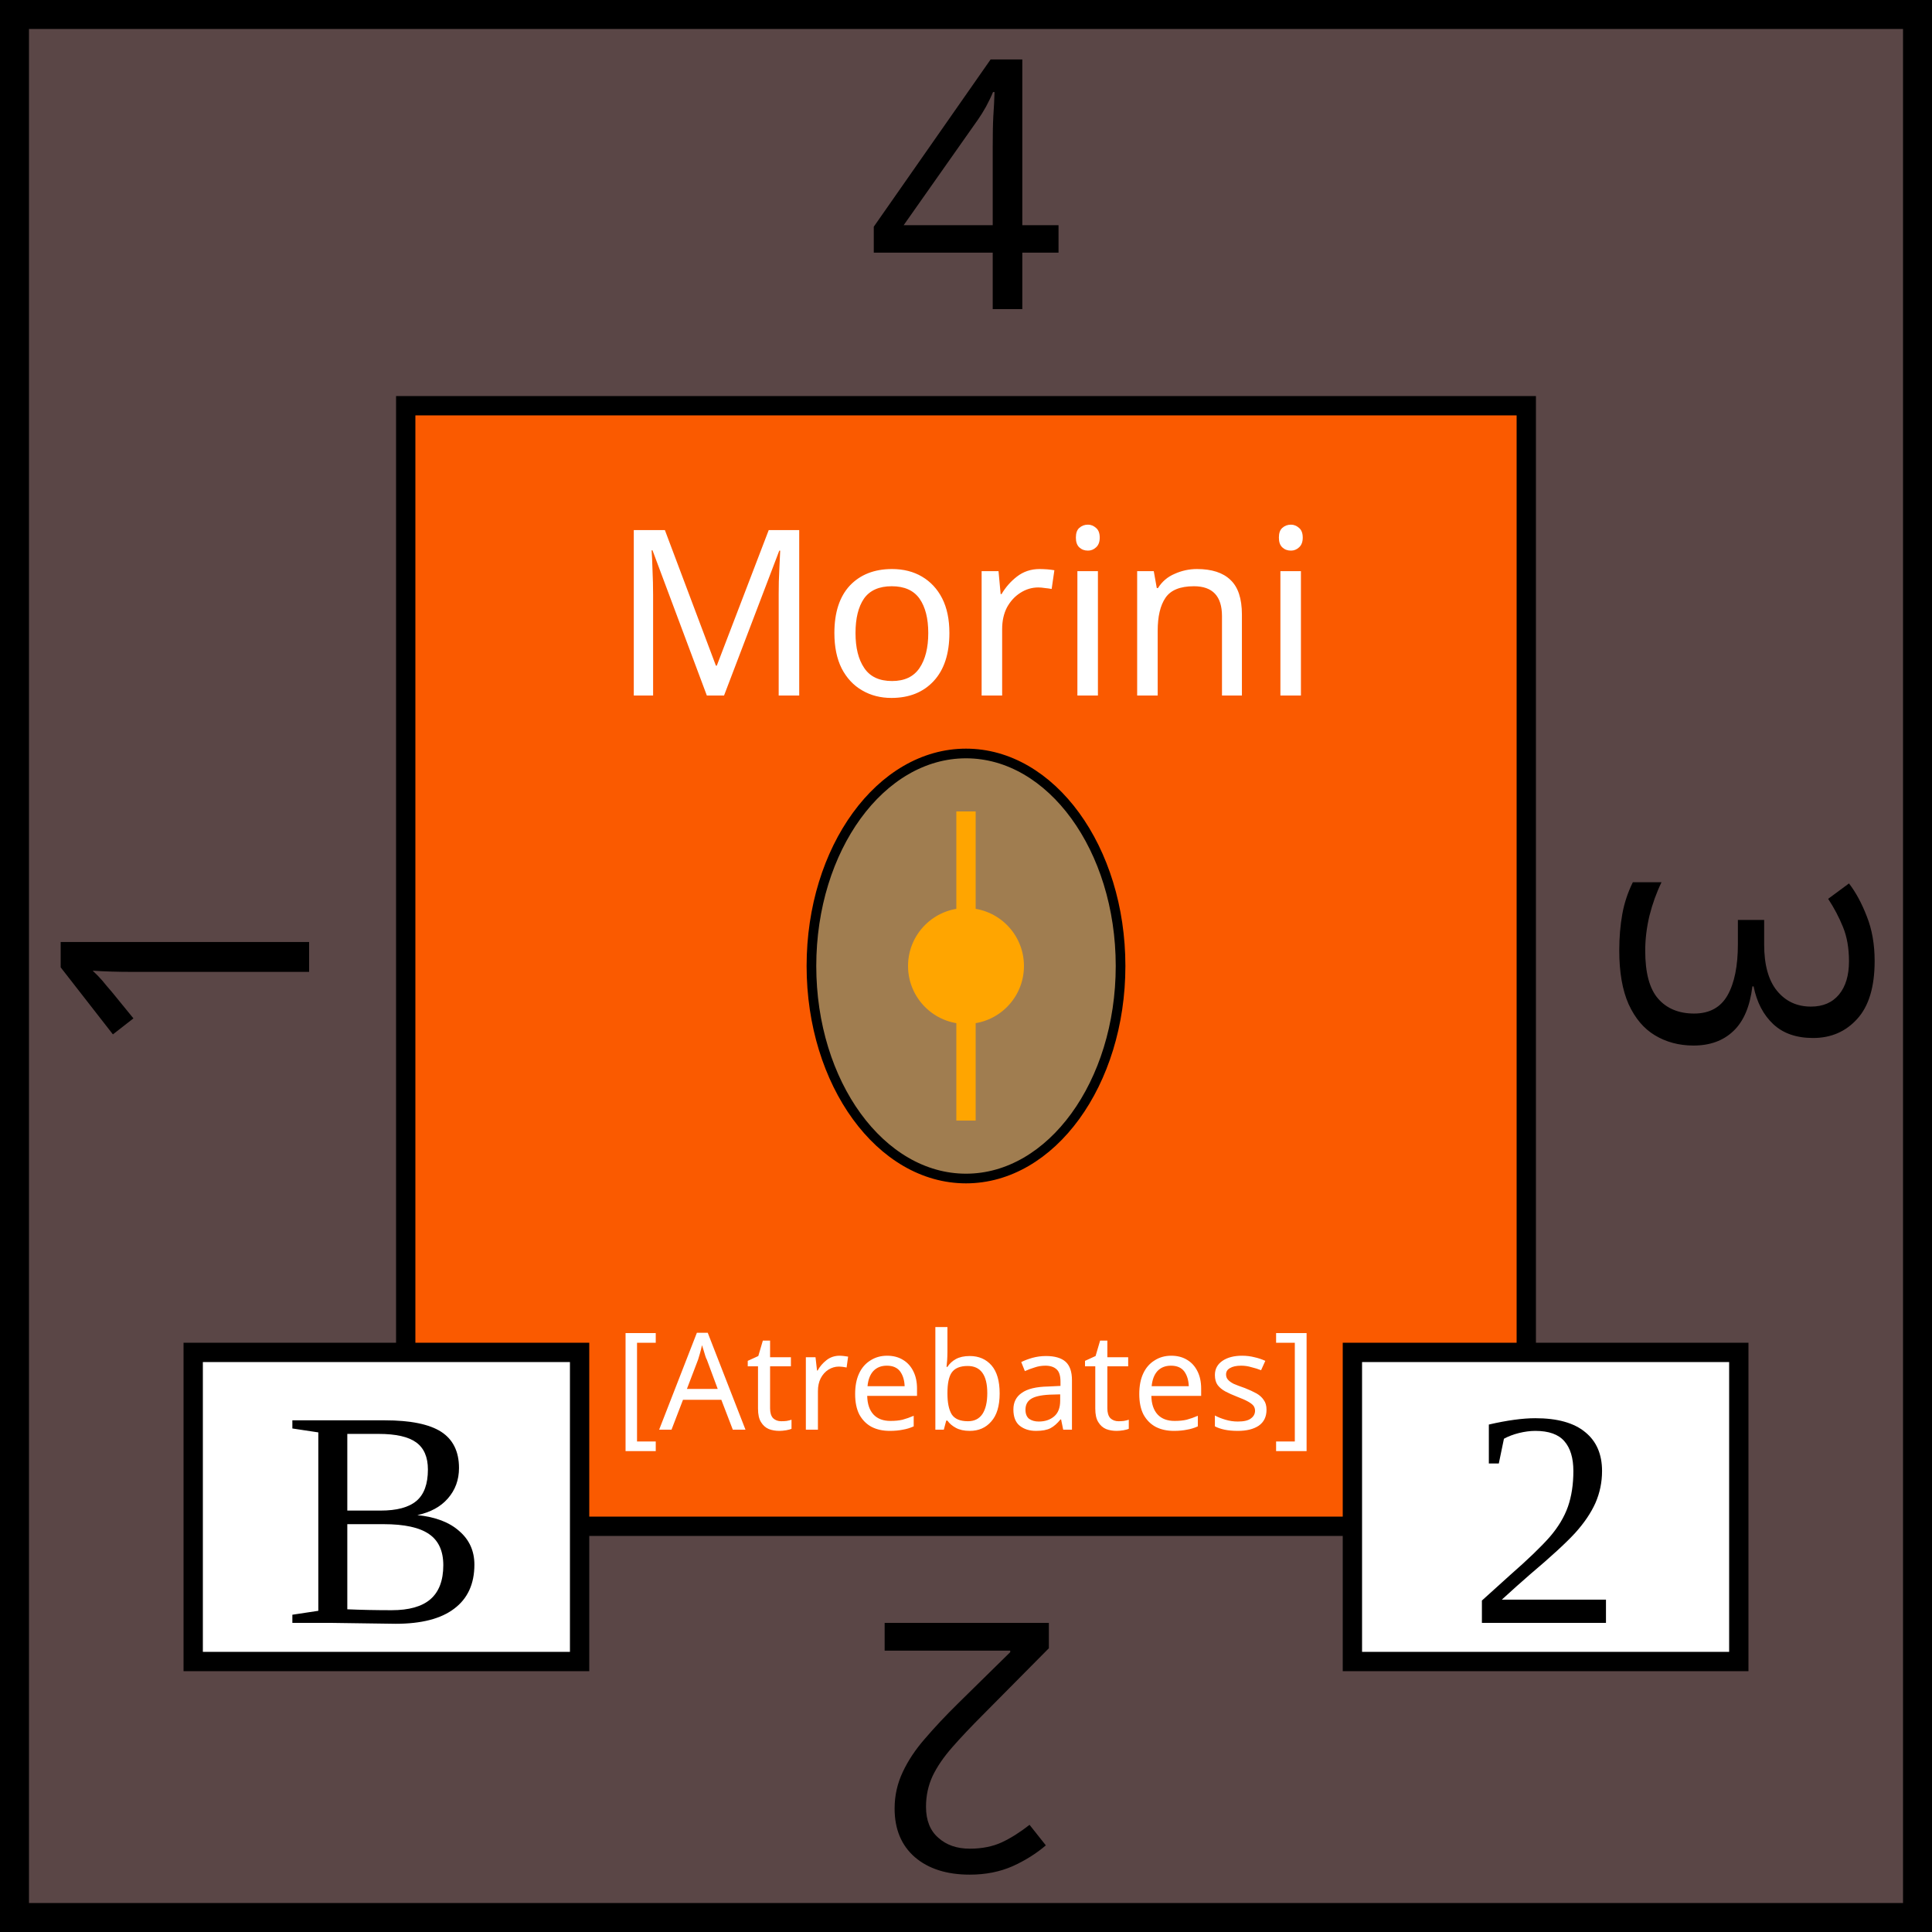
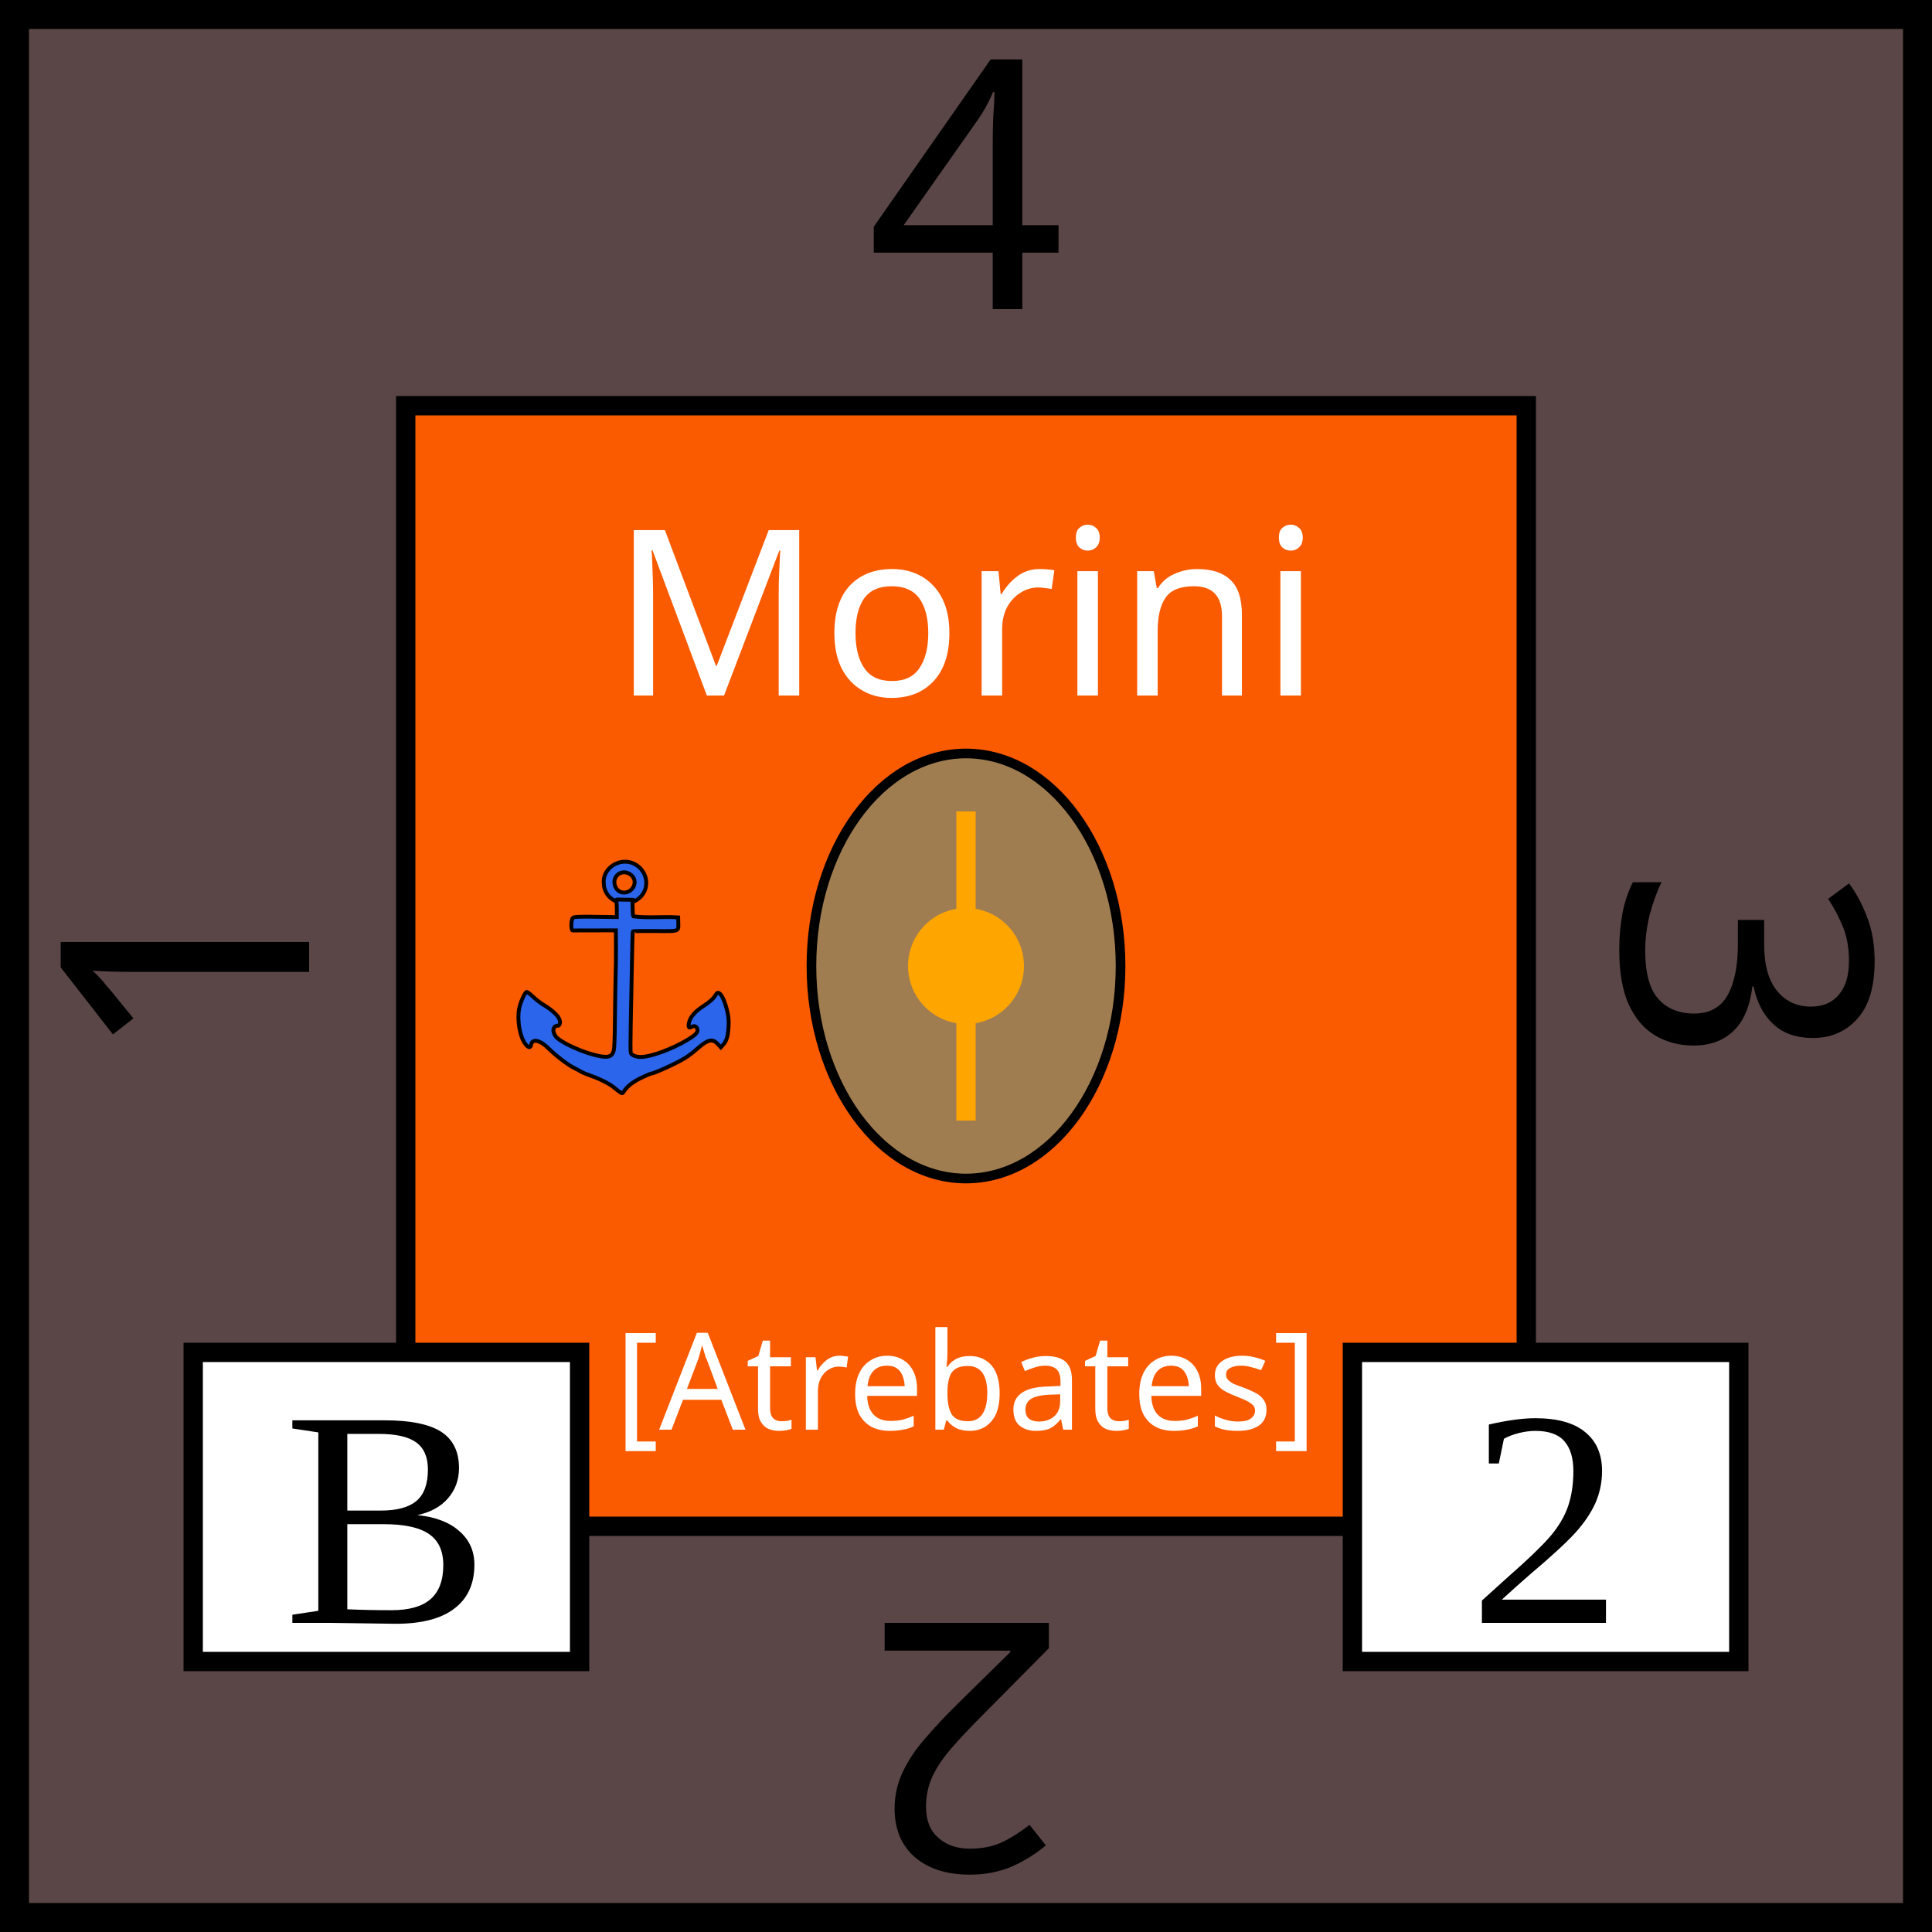
- <svg xmlns="http://www.w3.org/2000/svg" viewBox="0 0 100 100" width="100" height="100">
+ <svg xmlns="http://www.w3.org/2000/svg" xmlns:xlink="http://www.w3.org/1999/xlink" viewBox="0 0 100 100" width="100" height="100">
+   <defs>
+     <g id="anchor" transform="scale(0.05)" stroke="black" fill="#2B65EC" stroke-width="4">
+       <path d="M 127 32 C 115 32 104 42 105 54 C 105 66 115 75 127 75 C 139 75 149 66 149 54 C 149 42 139 32 127 32 z M 126 43 C 132 43 137 48 137 53 C 137 59 132 64 126 64 C 120 64 116 59 116 53 C 116 48 120 43 126 43 z " />
+       <path d="M118.537,71.179c-1.053-0.019,0,2.075,0,9.084v9.084l-21.881-0.306   c-17.203-0.24-22.227-0.018-23.5,1.038c-2.036,1.689-2.356,13.078-0.369,13.135l44.75-0.104c0.05,10.689,0.189,21.379,0.053,32.069   c-0.504,22.08-0.892,44.162-1.097,66.247c-0.09,11.96-0.545,23.436-1.011,25.5c-1.754,7.78-6.661,8.837-21.785,4.691   c-15.729-4.312-35.264-13.896-38.552-18.913c-2.614-3.99-3.022-7.41-1.133-9.498c0.942-1.041,2.342-1.65,3.112-1.355   c0.851,0.326,1.746-0.386,2.284-1.817c1.893-5.04-4.426-12.489-16.872-19.89c-3.025-1.799-7.975-5.662-11-8.584   c-3.174-3.066-5.973-5.012-6.619-4.598c-2.009,1.287-6.12,10.584-7.383,16.697c-2.539,12.288,0.683,30.421,6.668,37.535   c3.16,3.756,4.923,3.788,5.659,0.105c1.298-6.49,9.375-4.617,18.174,4.211c6.964,6.988,20.225,17.118,26,19.862   c2.2,1.045,5.35,2.744,7,3.776c1.65,1.031,6.6,3.107,11,4.611c9.218,3.153,20.012,8.735,24.287,12.56   c1.624,1.452,4.076,3.378,5.45,4.277c2.403,1.575,2.562,1.538,4.194-0.954c3.399-5.188,9.264-9.729,18.146-14.049   c4.992-2.43,9.828-4.416,10.744-4.416c1.949,0,18.395-7.275,28.301-12.521c7.764-4.11,11.26-6.587,19.934-14.121   c9.791-8.505,14.745-9.466,19.884-3.856l3.208,3.503l2.061-2.253c3.727-4.075,5.098-8.172,5.818-17.383   c0.551-7.043,0.316-10.867-1.037-16.98c-2.142-9.658-5.73-17.913-8.414-19.35c-1.695-0.906-2.271-0.645-3.72,1.693   c-2.519,4.065-6.036,7.262-12.812,11.642c-8.113,5.244-13.01,10.649-14.516,16.026c-1.453,5.193-0.791,7.079,1.968,5.603   c3.01-1.611,4.971-1.172,6.13,1.374c1.633,3.582-0.819,6.465-10.299,12.104c-16.191,9.631-37.9,17.52-48.216,17.52   c-4.868,0-9.438-1.883-10.171-4.189c-0.353-1.112-0.371-14.237-0.04-29.166c0.331-14.93,0.866-42.664,1.189-61.633   c0.323-18.969,0.739-34.734,0.925-35.034c0.186-0.299,10.497-0.45,22.916-0.334c25.764,0.24,24.408,0.724,24.195-8.643l-0.125-5.5   c-15.387-1.079-31.138,0.942-46.46-1.126c-0.289-0.29-0.592-3.854-0.672-7.92l-0.146-9.167L118.537,71.179z" />
+     </g>
+   </defs>
  <rect id="background" fill="rgb(90,70,70)" height="100" width="100" stroke="black" stroke-width="3" />
  <g id="tribe" text-anchor="middle" font-size="12" font-family="Papyrus">
    <rect x="21" y="21" width="58" height="58" fill="rgb(250,90,0)" stroke="black" />
    <text x="50" y="36" fill="white">Morini</text>
    <ellipse id="shield" cx="50" cy="50" rx="8" ry="11" fill="rgb(160,125,80)" stroke="black" stroke-width="0.5" />
    <circle cx="50" cy="50" r="3" fill="orange" />
    <line x1="50" y1="42" x2="50" y2="58" stroke="orange" />
+     <use x="26" y="43" xlink:href="#anchor" />
    <text x="50" y="74" font-size="7" fill="white">[Atrebates]</text>
  </g>
  <g id="attributes" text-anchor="middle" font-size="16">
    <rect id="initiative" x="10" y="70" height="16" width="20" fill="white" stroke="black" />
    <text x="20" y="84">B</text>
    <rect id="firepower" x="70" y="70" height="16" width="20" fill="white" stroke="black" />
    <text x="80" y="84">2</text>
  </g>
  <g id="strength" text-anchor="middle" font-family="Papyrus" font-size="18">
    <text x="50" y="16">4</text>
    <text x="50" y="16" transform="rotate(90,50,50)">3</text>
    <text x="50" y="16" transform="rotate(180,50,50)">2</text>
    <text x="50" y="16" transform="rotate(270,50,50)">1</text>
  </g>
</svg>
